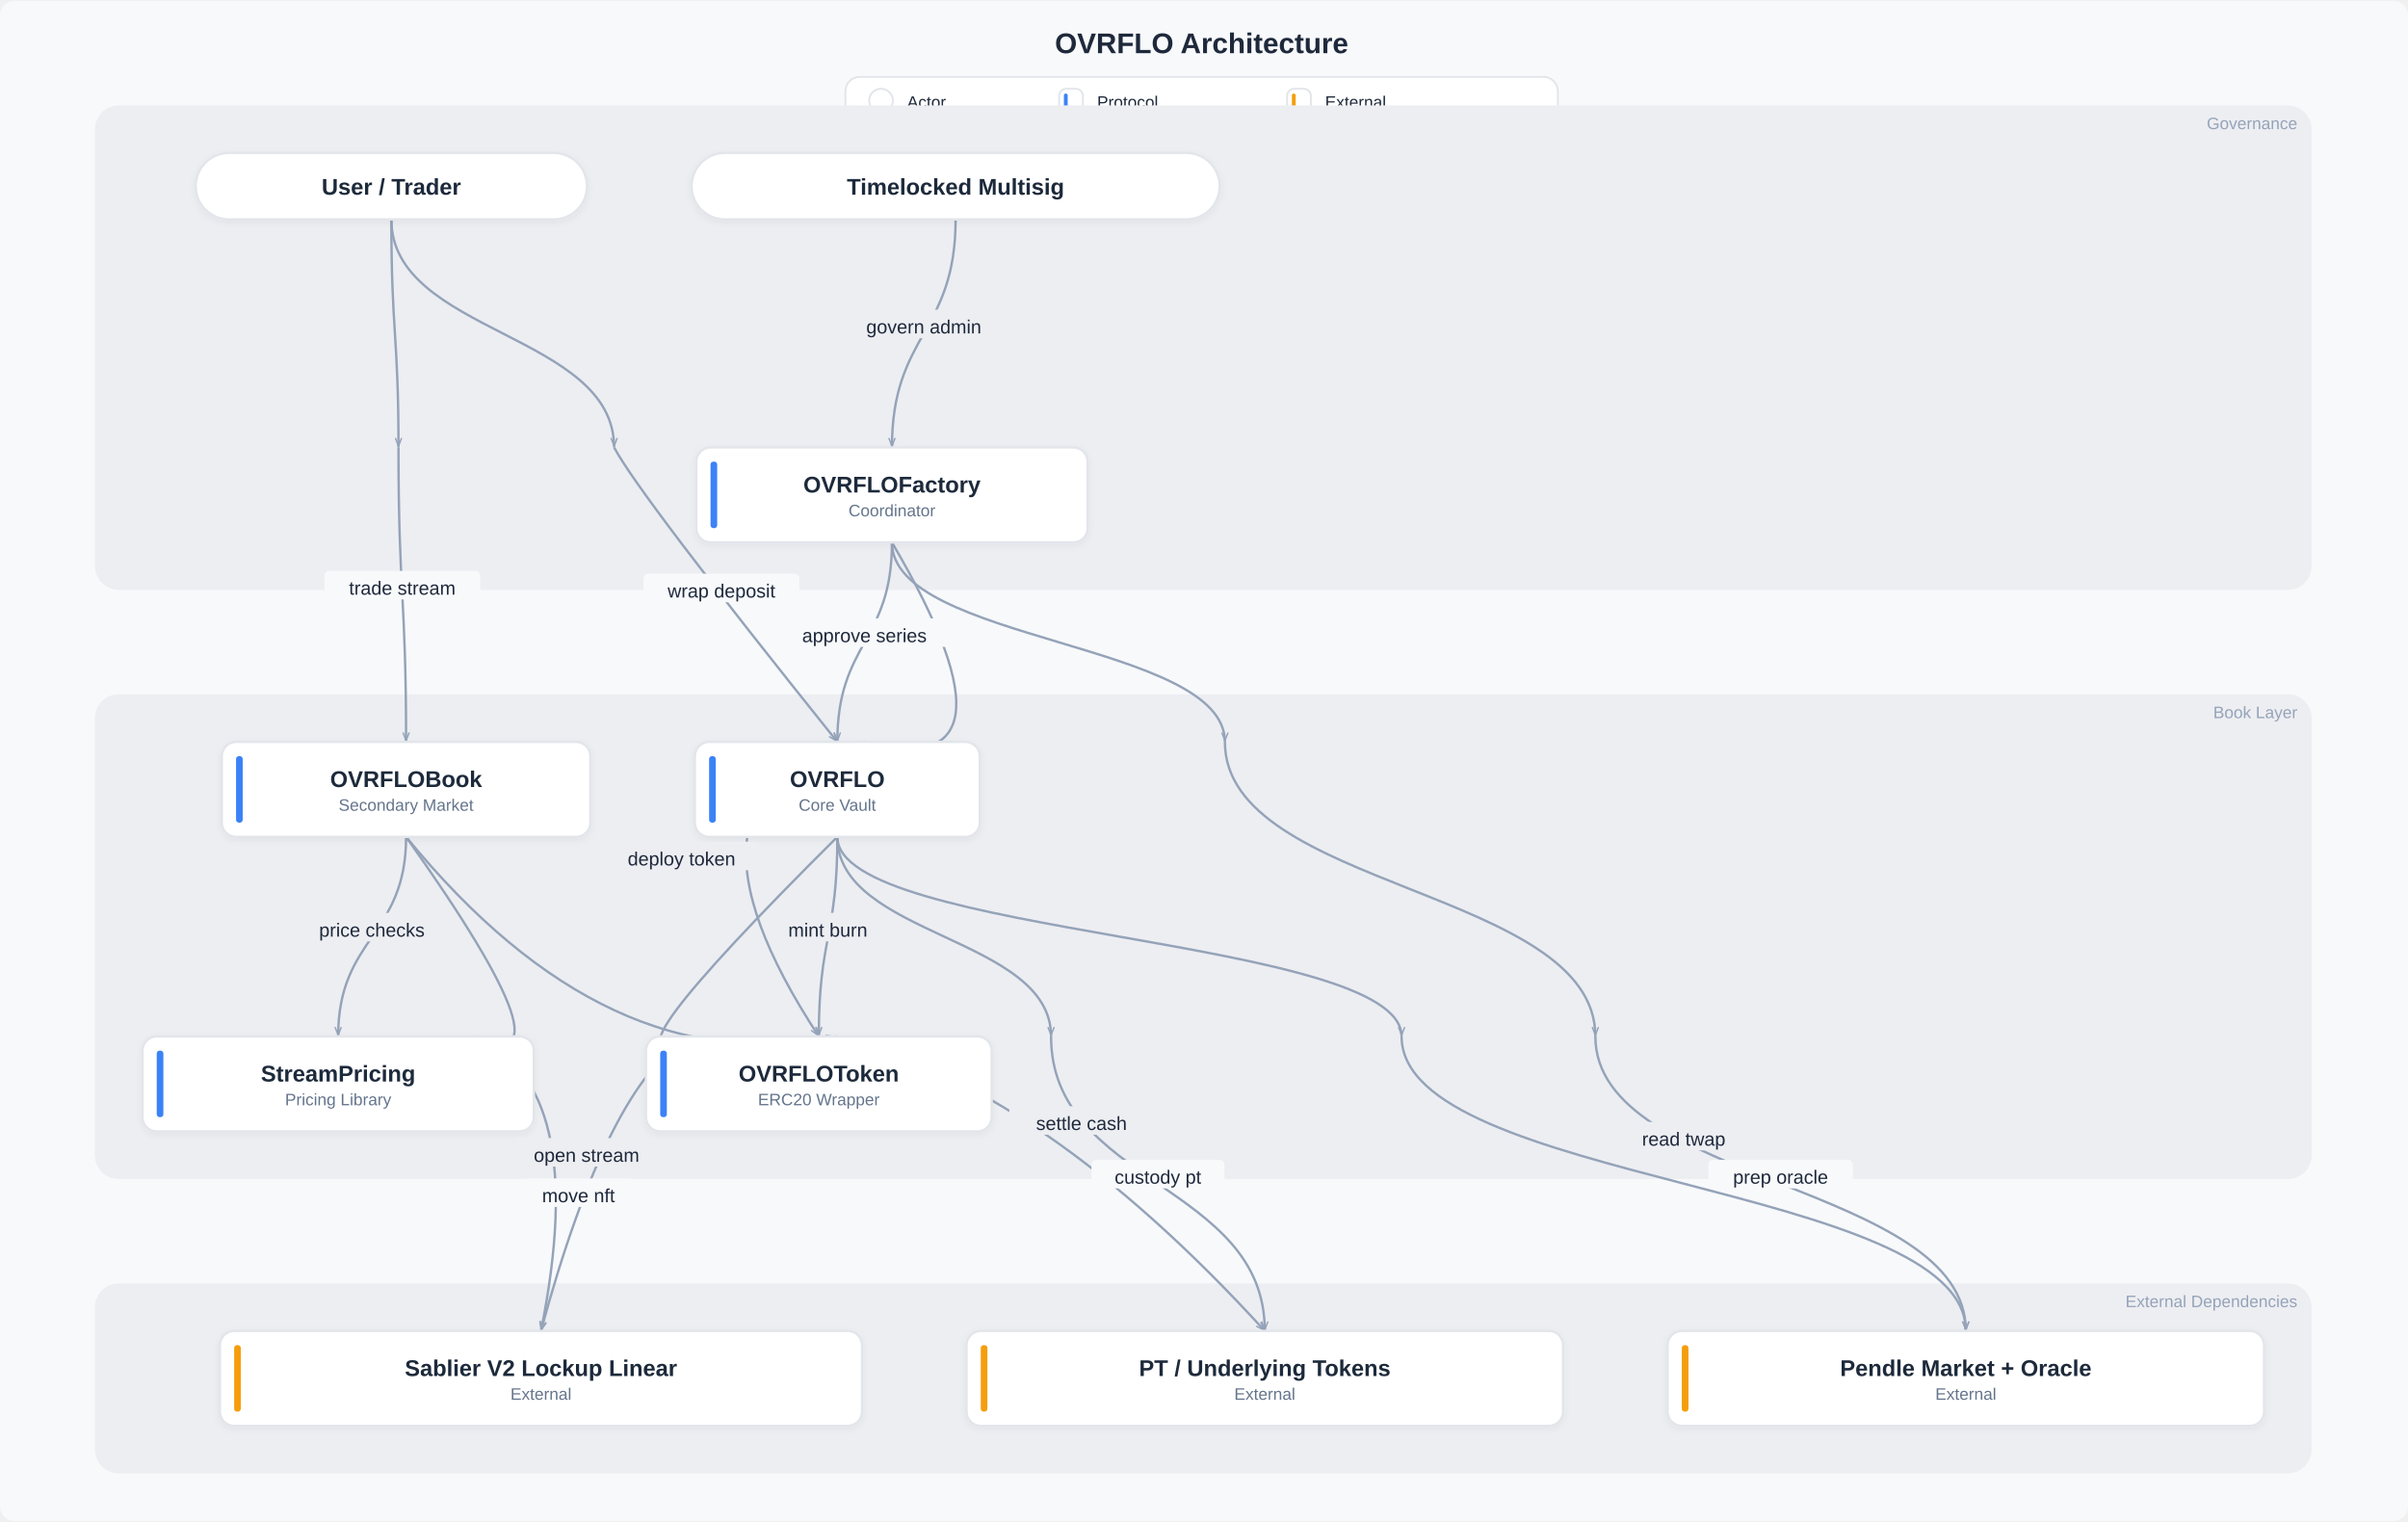
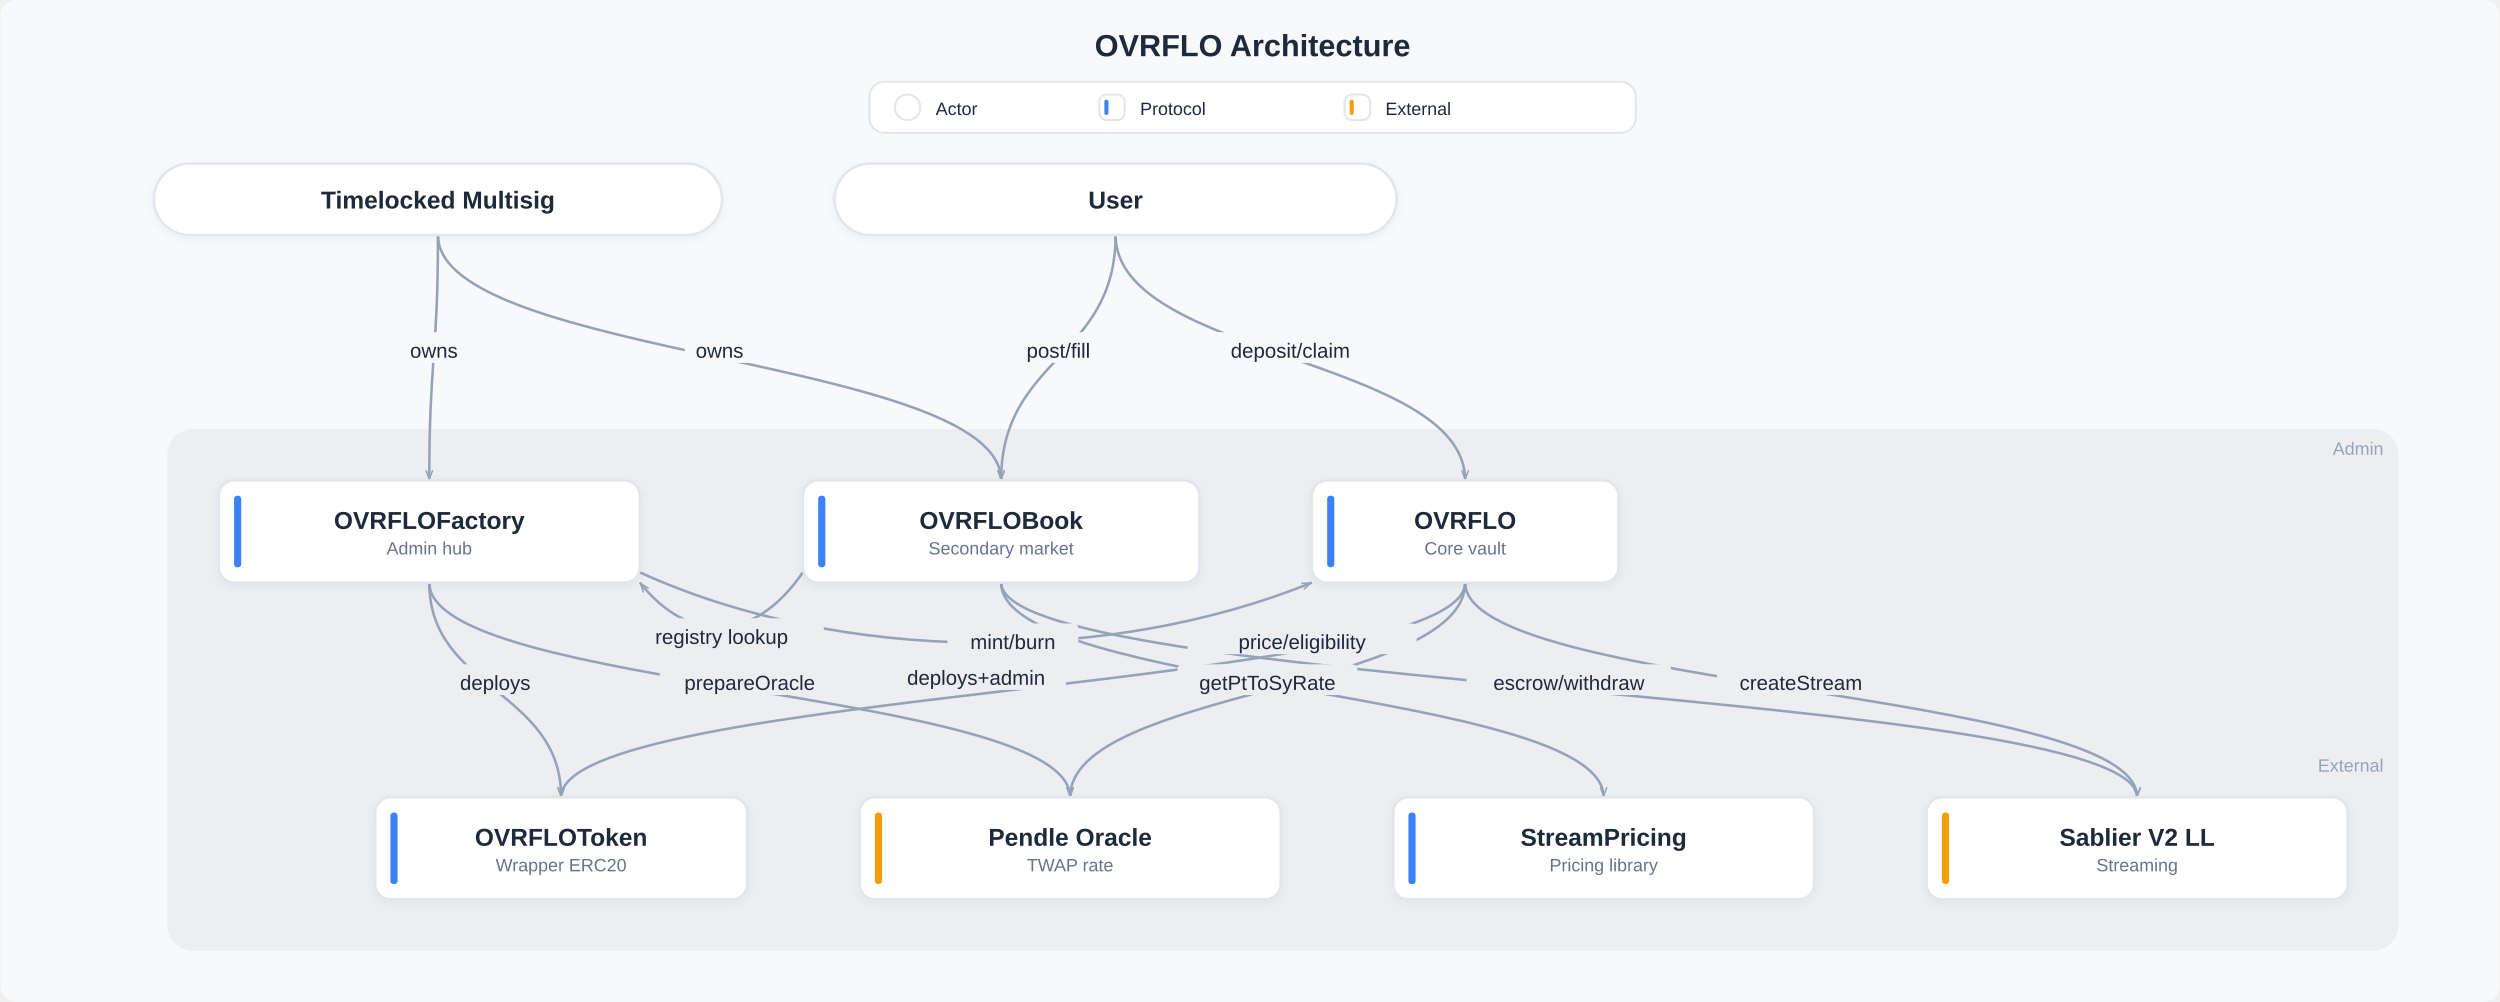
- <svg xmlns="http://www.w3.org/2000/svg" width="1266" height="800" viewBox="0 0 507 320" font-family="Arial, sans-serif">
+ <svg xmlns="http://www.w3.org/2000/svg" width="1223" height="490" viewBox="0 0 489 196" font-family="Arial, sans-serif">
  <defs>
    <marker id="ah" viewBox="0 0 8 6" refX="8" refY="3" markerWidth="4" markerHeight="3" orient="auto">
      <path d="M0.5,0.5 L7,3 L0.5,5.5" fill="none" stroke="#94A3B8" stroke-width="1.2" stroke-linejoin="round" stroke-linecap="round" />
    </marker>
    <filter id="shadow" x="-6%" y="-8%" width="112%" height="128%">
      <feDropShadow dx="0" dy="0.5" stdDeviation="0.8" flood-color="#000" flood-opacity="0.05" />
    </filter>
  </defs>
-   <rect width="507" height="320" fill="#F8F9FB" rx="3" />
-   <text x="253" y="11" text-anchor="middle" font-size="6" font-weight="700" fill="#1E293B">OVRFLO Architecture</text>
-   <rect x="178" y="16" width="150" height="10" rx="3" fill="#fff" stroke="#E2E5EA" stroke-width="0.4" />
-   <rect x="183" y="18.5" width="5" height="5" rx="2.5" fill="#fff" stroke="#E2E5EA" stroke-width="0.4" />
-   <text x="191" y="22.5" font-size="3.5" fill="#1E293B">Actor</text>
-   <rect x="223" y="18.5" width="5" height="5" rx="1.5" fill="#fff" stroke="#E2E5EA" stroke-width="0.4" />
-   <rect x="224" y="19.5" width="0.8" height="3" rx="0.4" fill="#3B82F6" />
-   <text x="231" y="22.5" font-size="3.5" fill="#1E293B">Protocol</text>
-   <rect x="271" y="18.5" width="5" height="5" rx="1.5" fill="#fff" stroke="#E2E5EA" stroke-width="0.4" />
-   <rect x="272" y="19.5" width="0.8" height="3" rx="0.4" fill="#F59E0B" />
-   <text x="279" y="22.5" font-size="3.5" fill="#1E293B">External</text>
-   <rect x="20.0" y="22.0" width="466.7" height="102.0" rx="5" fill="#EDEEF2" />
-   <text x="483.7" y="27.0" text-anchor="end" font-size="3.5" fill="#94A3B8" font-weight="500">Governance</text>
-   <rect x="20.0" y="146.0" width="466.7" height="102.0" rx="5" fill="#EDEEF2" />
-   <text x="483.7" y="151.0" text-anchor="end" font-size="3.5" fill="#94A3B8" font-weight="500">Core OVRFLO</text>
-   <rect x="20.0" y="146.0" width="466.7" height="102.0" rx="5" fill="#EDEEF2" />
-   <text x="483.7" y="151.0" text-anchor="end" font-size="3.5" fill="#94A3B8" font-weight="500">Book Layer</text>
-   <rect x="20.0" y="270.0" width="466.7" height="40.0" rx="5" fill="#EDEEF2" />
-   <text x="483.7" y="275.0" text-anchor="end" font-size="3.5" fill="#94A3B8" font-weight="500">External Dependencies</text>
-   <path d="M201.2,46.0 C201.2,70.0 187.8,70.0 187.8,94.0" fill="none" stroke="#94A3B8" stroke-width="0.5" marker-end="url(#ah)" />
-   <path d="M187.8,114.0 C187.8,135.0 176.3,135.0 176.3,156.0" fill="none" stroke="#94A3B8" stroke-width="0.5" marker-end="url(#ah)" />
-   <path d="M187.8,114.0 Q218.3,166.0 180.1,156.0" fill="none" stroke="#94A3B8" stroke-width="0.5" marker-end="url(#ah)" />
-   <path d="M180.1,156.0 Q138.3,166.0 172.4,218.0" fill="none" stroke="#94A3B8" stroke-width="0.5" marker-end="url(#ah)" />
-   <path d="M187.8,114.0 C187.8,135.0 257.9,135.0 257.9,156.0" fill="none" stroke="#94A3B8" stroke-width="0.5" marker-end="url(#ah)" />
-   <path d="M257.9,156.0 C257.9,187.0 335.9,187.0 335.9,218.0" fill="none" stroke="#94A3B8" stroke-width="0.5" marker-end="url(#ah)" />
-   <path d="M335.9,218.0 C335.9,249.0 413.9,249.0 413.9,280.0" fill="none" stroke="#94A3B8" stroke-width="0.5" marker-end="url(#ah)" />
-   <path d="M82.4,46.0 C82.4,70.0 129.3,70.0 129.3,94.0" fill="none" stroke="#94A3B8" stroke-width="0.5" marker-end="url(#ah)" />
-   <path d="M129.3,94.0 Q134.6,104.0 176.3,156.0" fill="none" stroke="#94A3B8" stroke-width="0.5" marker-end="url(#ah)" />
-   <path d="M82.4,46.0 C82.4,70.0 83.9,70.0 83.9,94.0" fill="none" stroke="#94A3B8" stroke-width="0.5" marker-end="url(#ah)" />
-   <path d="M83.9,94.0 C83.9,125.0 85.5,125.0 85.5,156.0" fill="none" stroke="#94A3B8" stroke-width="0.5" marker-end="url(#ah)" />
-   <path d="M176.3,176.0 C176.3,197.0 172.4,197.0 172.4,218.0" fill="none" stroke="#94A3B8" stroke-width="0.5" marker-end="url(#ah)" />
-   <path d="M176.3,176.0 C176.3,197.0 295.1,197.0 295.1,218.0" fill="none" stroke="#94A3B8" stroke-width="0.5" marker-end="url(#ah)" />
-   <path d="M295.1,218.0 C295.1,249.0 413.9,249.0 413.9,280.0" fill="none" stroke="#94A3B8" stroke-width="0.5" marker-end="url(#ah)" />
-   <path d="M176.3,176.0 Q124.0,228.0 145.1,218.0" fill="none" stroke="#94A3B8" stroke-width="0.5" marker-end="url(#ah)" />
-   <path d="M145.1,218.0 Q128.0,228.0 113.9,280.0" fill="none" stroke="#94A3B8" stroke-width="0.5" marker-end="url(#ah)" />
-   <path d="M176.3,176.0 C176.3,197.0 221.3,197.0 221.3,218.0" fill="none" stroke="#94A3B8" stroke-width="0.5" marker-end="url(#ah)" />
-   <path d="M221.3,218.0 C221.3,249.0 266.3,249.0 266.3,280.0" fill="none" stroke="#94A3B8" stroke-width="0.5" marker-end="url(#ah)" />
-   <path d="M85.5,176.0 C85.5,197.0 71.2,197.0 71.2,218.0" fill="none" stroke="#94A3B8" stroke-width="0.5" marker-end="url(#ah)" />
-   <path d="M85.5,176.0 Q122.4,228.0 99.7,218.0" fill="none" stroke="#94A3B8" stroke-width="0.5" marker-end="url(#ah)" />
-   <path d="M99.7,218.0 Q124.4,228.0 113.9,280.0" fill="none" stroke="#94A3B8" stroke-width="0.5" marker-end="url(#ah)" />
-   <path d="M85.5,176.0 Q128.0,228.0 175.9,218.0" fill="none" stroke="#94A3B8" stroke-width="0.5" marker-end="url(#ah)" />
-   <path d="M175.9,218.0 Q218.8,228.0 266.3,280.0" fill="none" stroke="#94A3B8" stroke-width="0.5" marker-end="url(#ah)" />
+   <rect width="489" height="196" fill="#F8F9FB" rx="3" />
+   <text x="245" y="11" text-anchor="middle" font-size="6" font-weight="700" fill="#1E293B">OVRFLO Architecture</text>
+   <rect x="170" y="16" width="150" height="10" rx="3" fill="#fff" stroke="#E2E5EA" stroke-width="0.4" />
+   <rect x="175" y="18.5" width="5" height="5" rx="2.5" fill="#fff" stroke="#E2E5EA" stroke-width="0.4" />
+   <text x="183" y="22.5" font-size="3.5" fill="#1E293B">Actor</text>
+   <rect x="215" y="18.5" width="5" height="5" rx="1.5" fill="#fff" stroke="#E2E5EA" stroke-width="0.4" />
+   <rect x="216" y="19.5" width="0.8" height="3" rx="0.4" fill="#3B82F6" />
+   <text x="223" y="22.5" font-size="3.5" fill="#1E293B">Protocol</text>
+   <rect x="263" y="18.5" width="5" height="5" rx="1.5" fill="#fff" stroke="#E2E5EA" stroke-width="0.4" />
+   <rect x="264" y="19.5" width="0.8" height="3" rx="0.4" fill="#F59E0B" />
+   <text x="271" y="22.5" font-size="3.5" fill="#1E293B">External</text>
+   <rect x="32.7" y="84.0" width="436.5" height="102.0" rx="5" fill="#EDEEF2" />
+   <text x="466.3" y="89.0" text-anchor="end" font-size="3.5" fill="#94A3B8" font-weight="500">Vault</text>
+   <rect x="32.7" y="84.0" width="436.5" height="102.0" rx="5" fill="#EDEEF2" />
+   <text x="466.3" y="89.0" text-anchor="end" font-size="3.5" fill="#94A3B8" font-weight="500">Book</text>
+   <rect x="32.7" y="84.0" width="436.5" height="40.0" rx="5" fill="#EDEEF2" />
+   <text x="466.3" y="89.0" text-anchor="end" font-size="3.5" fill="#94A3B8" font-weight="500">Admin</text>
+   <rect x="32.7" y="146.0" width="436.5" height="40.0" rx="5" fill="#EDEEF2" />
+   <text x="466.3" y="151.0" text-anchor="end" font-size="3.5" fill="#94A3B8" font-weight="500">External</text>
+   <path d="M85.6,46.0 C85.6,70.0 83.9,70.0 83.9,94.0" fill="none" stroke="#94A3B8" stroke-width="0.5" marker-end="url(#ah)" />
+   <path d="M85.6,46.0 C85.6,70.0 195.8,70.0 195.8,94.0" fill="none" stroke="#94A3B8" stroke-width="0.5" marker-end="url(#ah)" />
+   <path d="M218.2,46.0 C218.2,70.0 286.6,70.0 286.6,94.0" fill="none" stroke="#94A3B8" stroke-width="0.5" marker-end="url(#ah)" />
+   <path d="M218.2,46.0 C218.2,70.0 195.8,70.0 195.8,94.0" fill="none" stroke="#94A3B8" stroke-width="0.5" marker-end="url(#ah)" />
+   <path d="M125.1,112.0 C164.6,130.0 217.2,130.0 256.6,114.0" fill="none" stroke="#94A3B8" stroke-width="0.5" marker-end="url(#ah)" />
+   <path d="M83.9,114.0 C83.9,135.0 109.7,135.0 109.7,156.0" fill="none" stroke="#94A3B8" stroke-width="0.5" marker-end="url(#ah)" />
+   <path d="M83.9,114.0 C83.9,135.0 209.3,135.0 209.3,156.0" fill="none" stroke="#94A3B8" stroke-width="0.5" marker-end="url(#ah)" />
+   <path d="M286.6,114.0 C286.6,135.0 109.7,135.0 109.7,156.0" fill="none" stroke="#94A3B8" stroke-width="0.5" marker-end="url(#ah)" />
+   <path d="M286.6,114.0 C286.6,135.0 209.3,135.0 209.3,156.0" fill="none" stroke="#94A3B8" stroke-width="0.5" marker-end="url(#ah)" />
+   <path d="M286.6,114.0 C286.6,135.0 418.1,135.0 418.1,156.0" fill="none" stroke="#94A3B8" stroke-width="0.5" marker-end="url(#ah)" />
+   <path d="M195.8,114.0 C195.8,135.0 313.7,135.0 313.7,156.0" fill="none" stroke="#94A3B8" stroke-width="0.5" marker-end="url(#ah)" />
+   <path d="M195.8,114.0 C195.8,135.0 418.1,135.0 418.1,156.0" fill="none" stroke="#94A3B8" stroke-width="0.5" marker-end="url(#ah)" />
+   <path d="M157.0,112.0 C147.4,126.0 134.7,126.0 125.1,114.0" fill="none" stroke="#94A3B8" stroke-width="0.5" marker-end="url(#ah)" />
  <g filter="url(#shadow)">
-     <rect x="41.2" y="32.0" width="82.4" height="14" rx="7" fill="#fff" stroke="#E2E5EA" stroke-width="0.5" />
-     <text x="82.4" y="40.8" text-anchor="middle" font-size="4.8" font-weight="600" fill="#1E293B">User / Trader</text>
+     <rect x="30.0" y="32.0" width="111.2" height="14" rx="7" fill="#fff" stroke="#E2E5EA" stroke-width="0.5" />
+     <text x="85.6" y="40.8" text-anchor="middle" font-size="4.8" font-weight="600" fill="#1E293B">Timelocked Multisig</text>
  </g>
  <g filter="url(#shadow)">
-     <rect x="145.6" y="32.0" width="111.2" height="14" rx="7" fill="#fff" stroke="#E2E5EA" stroke-width="0.5" />
-     <text x="201.2" y="40.8" text-anchor="middle" font-size="4.8" font-weight="600" fill="#1E293B">Timelocked Multisig</text>
+     <rect x="163.2" y="32.0" width="110.0" height="14" rx="7" fill="#fff" stroke="#E2E5EA" stroke-width="0.5" />
+     <text x="218.2" y="40.8" text-anchor="middle" font-size="4.8" font-weight="600" fill="#1E293B">User</text>
  </g>
  <g filter="url(#shadow)">
-     <rect x="146.6" y="94.0" width="82.4" height="20" rx="3" fill="#fff" stroke="#E2E5EA" stroke-width="0.5" />
-     <rect x="149.6" y="97.0" width="1.4" height="14" rx="0.6" fill="#3B82F6" />
-     <text x="187.8" y="103.5" text-anchor="middle" font-size="4.8" font-weight="600" fill="#1E293B">OVRFLOFactory</text>
-     <text x="187.8" y="108.5" text-anchor="middle" font-size="3.5" fill="#64748B">Coordinator</text>
+     <rect x="42.7" y="94.0" width="82.4" height="20" rx="3" fill="#fff" stroke="#E2E5EA" stroke-width="0.5" />
+     <rect x="45.7" y="97.0" width="1.4" height="14" rx="0.6" fill="#3B82F6" />
+     <text x="83.9" y="103.5" text-anchor="middle" font-size="4.8" font-weight="600" fill="#1E293B">OVRFLOFactory</text>
+     <text x="83.9" y="108.5" text-anchor="middle" font-size="3.5" fill="#64748B">Admin hub</text>
  </g>
  <g filter="url(#shadow)">
-     <rect x="146.3" y="156.0" width="60.0" height="20" rx="3" fill="#fff" stroke="#E2E5EA" stroke-width="0.5" />
-     <rect x="149.3" y="159.0" width="1.4" height="14" rx="0.6" fill="#3B82F6" />
-     <text x="176.3" y="165.5" text-anchor="middle" font-size="4.8" font-weight="600" fill="#1E293B">OVRFLO</text>
-     <text x="176.3" y="170.5" text-anchor="middle" font-size="3.5" fill="#64748B">Core Vault</text>
+     <rect x="256.6" y="94.0" width="60.0" height="20" rx="3" fill="#fff" stroke="#E2E5EA" stroke-width="0.5" />
+     <rect x="259.6" y="97.0" width="1.4" height="14" rx="0.6" fill="#3B82F6" />
+     <text x="286.6" y="103.5" text-anchor="middle" font-size="4.8" font-weight="600" fill="#1E293B">OVRFLO</text>
+     <text x="286.6" y="108.5" text-anchor="middle" font-size="3.5" fill="#64748B">Core vault</text>
  </g>
  <g filter="url(#shadow)">
-     <rect x="46.7" y="156.0" width="77.6" height="20" rx="3" fill="#fff" stroke="#E2E5EA" stroke-width="0.5" />
-     <rect x="49.7" y="159.0" width="1.4" height="14" rx="0.6" fill="#3B82F6" />
-     <text x="85.5" y="165.5" text-anchor="middle" font-size="4.8" font-weight="600" fill="#1E293B">OVRFLOBook</text>
-     <text x="85.5" y="170.5" text-anchor="middle" font-size="3.5" fill="#64748B">Secondary Market</text>
+     <rect x="157.0" y="94.0" width="77.6" height="20" rx="3" fill="#fff" stroke="#E2E5EA" stroke-width="0.5" />
+     <rect x="160.0" y="97.0" width="1.4" height="14" rx="0.6" fill="#3B82F6" />
+     <text x="195.8" y="103.5" text-anchor="middle" font-size="4.8" font-weight="600" fill="#1E293B">OVRFLOBook</text>
+     <text x="195.8" y="108.5" text-anchor="middle" font-size="3.5" fill="#64748B">Secondary market</text>
  </g>
  <g filter="url(#shadow)">
-     <rect x="136.0" y="218.0" width="72.8" height="20" rx="3" fill="#fff" stroke="#E2E5EA" stroke-width="0.5" />
-     <rect x="139.0" y="221.0" width="1.4" height="14" rx="0.6" fill="#3B82F6" />
-     <text x="172.4" y="227.5" text-anchor="middle" font-size="4.8" font-weight="600" fill="#1E293B">OVRFLOToken</text>
-     <text x="172.4" y="232.5" text-anchor="middle" font-size="3.5" fill="#64748B">ERC20 Wrapper</text>
+     <rect x="73.3" y="156.0" width="72.8" height="20" rx="3" fill="#fff" stroke="#E2E5EA" stroke-width="0.5" />
+     <rect x="76.3" y="159.0" width="1.4" height="14" rx="0.6" fill="#3B82F6" />
+     <text x="109.7" y="165.5" text-anchor="middle" font-size="4.8" font-weight="600" fill="#1E293B">OVRFLOToken</text>
+     <text x="109.7" y="170.5" text-anchor="middle" font-size="3.5" fill="#64748B">Wrapper ERC20</text>
  </g>
  <g filter="url(#shadow)">
-     <rect x="30.0" y="218.0" width="82.4" height="20" rx="3" fill="#fff" stroke="#E2E5EA" stroke-width="0.5" />
-     <rect x="33.0" y="221.0" width="1.4" height="14" rx="0.6" fill="#3B82F6" />
-     <text x="71.2" y="227.5" text-anchor="middle" font-size="4.8" font-weight="600" fill="#1E293B">StreamPricing</text>
-     <text x="71.2" y="232.5" text-anchor="middle" font-size="3.5" fill="#64748B">Pricing Library</text>
+     <rect x="272.5" y="156.0" width="82.4" height="20" rx="3" fill="#fff" stroke="#E2E5EA" stroke-width="0.5" />
+     <rect x="275.5" y="159.0" width="1.4" height="14" rx="0.6" fill="#3B82F6" />
+     <text x="313.7" y="165.5" text-anchor="middle" font-size="4.8" font-weight="600" fill="#1E293B">StreamPricing</text>
+     <text x="313.7" y="170.5" text-anchor="middle" font-size="3.5" fill="#64748B">Pricing library</text>
  </g>
  <g filter="url(#shadow)">
-     <rect x="351.1" y="280.0" width="125.6" height="20" rx="3" fill="#fff" stroke="#E2E5EA" stroke-width="0.5" />
-     <rect x="354.1" y="283.0" width="1.4" height="14" rx="0.6" fill="#F59E0B" />
-     <text x="413.9" y="289.5" text-anchor="middle" font-size="4.8" font-weight="600" fill="#1E293B">Pendle Market + Oracle</text>
-     <text x="413.9" y="294.5" text-anchor="middle" font-size="3.5" fill="#64748B">External</text>
+     <rect x="168.1" y="156.0" width="82.4" height="20" rx="3" fill="#fff" stroke="#E2E5EA" stroke-width="0.5" />
+     <rect x="171.1" y="159.0" width="1.4" height="14" rx="0.6" fill="#F59E0B" />
+     <text x="209.3" y="165.5" text-anchor="middle" font-size="4.8" font-weight="600" fill="#1E293B">Pendle Oracle</text>
+     <text x="209.3" y="170.5" text-anchor="middle" font-size="3.5" fill="#64748B">TWAP rate</text>
  </g>
  <g filter="url(#shadow)">
-     <rect x="46.3" y="280.0" width="135.2" height="20" rx="3" fill="#fff" stroke="#E2E5EA" stroke-width="0.5" />
-     <rect x="49.3" y="283.0" width="1.4" height="14" rx="0.6" fill="#F59E0B" />
-     <text x="113.9" y="289.5" text-anchor="middle" font-size="4.8" font-weight="600" fill="#1E293B">Sablier V2 Lockup Linear</text>
-     <text x="113.9" y="294.5" text-anchor="middle" font-size="3.5" fill="#64748B">External</text>
+     <rect x="376.9" y="156.0" width="82.4" height="20" rx="3" fill="#fff" stroke="#E2E5EA" stroke-width="0.5" />
+     <rect x="379.9" y="159.0" width="1.4" height="14" rx="0.6" fill="#F59E0B" />
+     <text x="418.1" y="165.5" text-anchor="middle" font-size="4.8" font-weight="600" fill="#1E293B">Sablier V2 LL</text>
+     <text x="418.1" y="170.5" text-anchor="middle" font-size="3.5" fill="#64748B">Streaming</text>
  </g>
-   <g filter="url(#shadow)">
-     <rect x="203.5" y="280.0" width="125.6" height="20" rx="3" fill="#fff" stroke="#E2E5EA" stroke-width="0.5" />
-     <rect x="206.5" y="283.0" width="1.4" height="14" rx="0.6" fill="#F59E0B" />
-     <text x="266.3" y="289.5" text-anchor="middle" font-size="4.8" font-weight="600" fill="#1E293B">PT / Underlying Tokens</text>
-     <text x="266.3" y="294.5" text-anchor="middle" font-size="3.5" fill="#64748B">External</text>
-   </g>
-   <rect x="178.1" y="65.0" width="32.8" height="6.0" rx="1" fill="#EDEEF2" />
-   <text x="194.5" y="70.0" font-size="4" fill="#1E293B" font-weight="500" text-anchor="middle">govern admin</text>
-   <rect x="163.2" y="130.0" width="37.6" height="6.0" rx="1" fill="#F8F9FB" />
-   <text x="182.0" y="135.0" font-size="4" fill="#1E293B" font-weight="500" text-anchor="middle">approve series</text>
-   <rect x="127.1" y="177.0" width="32.8" height="6.0" rx="1" fill="#EDEEF2" />
-   <text x="143.5" y="182.0" font-size="4" fill="#1E293B" font-weight="500" text-anchor="middle">deploy token</text>
-   <rect x="359.7" y="244.0" width="30.4" height="6.0" rx="1" fill="#F8F9FB" />
-   <text x="374.9" y="249.0" font-size="4" fill="#1E293B" font-weight="500" text-anchor="middle">prep oracle</text>
-   <rect x="135.5" y="120.6" width="32.8" height="6.0" rx="1" fill="#F8F9FB" />
-   <text x="151.9" y="125.6" font-size="4" fill="#1E293B" font-weight="500" text-anchor="middle">wrap deposit</text>
-   <rect x="68.3" y="120.0" width="32.8" height="6.0" rx="1" fill="#F8F9FB" />
-   <text x="84.7" y="125.0" font-size="4" fill="#1E293B" font-weight="500" text-anchor="middle">trade stream</text>
-   <rect x="161.5" y="192.0" width="25.6" height="6.0" rx="1" fill="#EDEEF2" />
-   <text x="174.3" y="197.0" font-size="4" fill="#1E293B" font-weight="500" text-anchor="middle">mint burn</text>
-   <rect x="341.7" y="236.0" width="25.6" height="6.0" rx="1" fill="#EDEEF2" />
-   <text x="354.5" y="241.0" font-size="4" fill="#1E293B" font-weight="500" text-anchor="middle">read twap</text>
-   <rect x="108.3" y="239.4" width="30.4" height="6.0" rx="1" fill="#EDEEF2" />
-   <text x="123.5" y="244.4" font-size="4" fill="#1E293B" font-weight="500" text-anchor="middle">open stream</text>
-   <rect x="229.8" y="244.0" width="28.0" height="6.0" rx="1" fill="#F8F9FB" />
-   <text x="243.8" y="249.0" font-size="4" fill="#1E293B" font-weight="500" text-anchor="middle">custody pt</text>
-   <rect x="61.9" y="192.0" width="32.8" height="6.0" rx="1" fill="#EDEEF2" />
-   <text x="78.3" y="197.0" font-size="4" fill="#1E293B" font-weight="500" text-anchor="middle">price checks</text>
-   <rect x="110.2" y="247.9" width="23.2" height="6.0" rx="1" fill="#F8F9FB" />
-   <text x="121.8" y="252.9" font-size="4" fill="#1E293B" font-weight="500" text-anchor="middle">move nft</text>
-   <rect x="212.5" y="232.7" width="30.4" height="6.0" rx="1" fill="#EDEEF2" />
-   <text x="227.7" y="237.7" font-size="4" fill="#1E293B" font-weight="500" text-anchor="middle">settle cash</text>
+   <rect x="78.0" y="65.0" width="13.6" height="6.0" rx="1" fill="#F8F9FB" />
+   <text x="84.8" y="70.0" font-size="4" fill="#1E293B" font-weight="500" text-anchor="middle">owns</text>
+   <rect x="133.9" y="65.0" width="13.6" height="6.0" rx="1" fill="#F8F9FB" />
+   <text x="140.7" y="70.0" font-size="4" fill="#1E293B" font-weight="500" text-anchor="middle">owns</text>
+   <rect x="234.8" y="65.0" width="35.2" height="6.0" rx="1" fill="#F8F9FB" />
+   <text x="252.4" y="70.0" font-size="4" fill="#1E293B" font-weight="500" text-anchor="middle">deposit/claim</text>
+   <rect x="194.2" y="65.0" width="25.6" height="6.0" rx="1" fill="#F8F9FB" />
+   <text x="207.0" y="70.0" font-size="4" fill="#1E293B" font-weight="500" text-anchor="middle">post/fill</text>
+   <rect x="173.3" y="129.0" width="35.2" height="6.0" rx="1" fill="#EDEEF2" />
+   <text x="190.9" y="134.0" font-size="4" fill="#1E293B" font-weight="500" text-anchor="middle">deploys+admin</text>
+   <rect x="86.4" y="130.0" width="20.8" height="6.0" rx="1" fill="#EDEEF2" />
+   <text x="96.8" y="135.0" font-size="4" fill="#1E293B" font-weight="500" text-anchor="middle">deploys</text>
+   <rect x="129.0" y="130.0" width="35.2" height="6.0" rx="1" fill="#EDEEF2" />
+   <text x="146.6" y="135.0" font-size="4" fill="#1E293B" font-weight="500" text-anchor="middle">prepareOracle</text>
+   <rect x="185.3" y="122.0" width="25.6" height="6.0" rx="1" fill="#EDEEF2" />
+   <text x="198.1" y="127.0" font-size="4" fill="#1E293B" font-weight="500" text-anchor="middle">mint/burn</text>
+   <rect x="230.3" y="130.0" width="35.2" height="6.0" rx="1" fill="#EDEEF2" />
+   <text x="247.9" y="135.0" font-size="4" fill="#1E293B" font-weight="500" text-anchor="middle">getPtToSyRate</text>
+   <rect x="335.9" y="130.0" width="32.8" height="6.0" rx="1" fill="#EDEEF2" />
+   <text x="352.3" y="135.0" font-size="4" fill="#1E293B" font-weight="500" text-anchor="middle">createStream</text>
+   <rect x="232.3" y="122.0" width="44.8" height="6.0" rx="1" fill="#EDEEF2" />
+   <text x="254.7" y="127.0" font-size="4" fill="#1E293B" font-weight="500" text-anchor="middle">price/eligibility</text>
+   <rect x="286.9" y="130.0" width="40.0" height="6.0" rx="1" fill="#EDEEF2" />
+   <text x="306.9" y="135.0" font-size="4" fill="#1E293B" font-weight="500" text-anchor="middle">escrow/withdraw</text>
+   <rect x="121.1" y="121.0" width="40.0" height="6.0" rx="1" fill="#EDEEF2" />
+   <text x="141.1" y="126.0" font-size="4" fill="#1E293B" font-weight="500" text-anchor="middle">registry lookup</text>
</svg>
